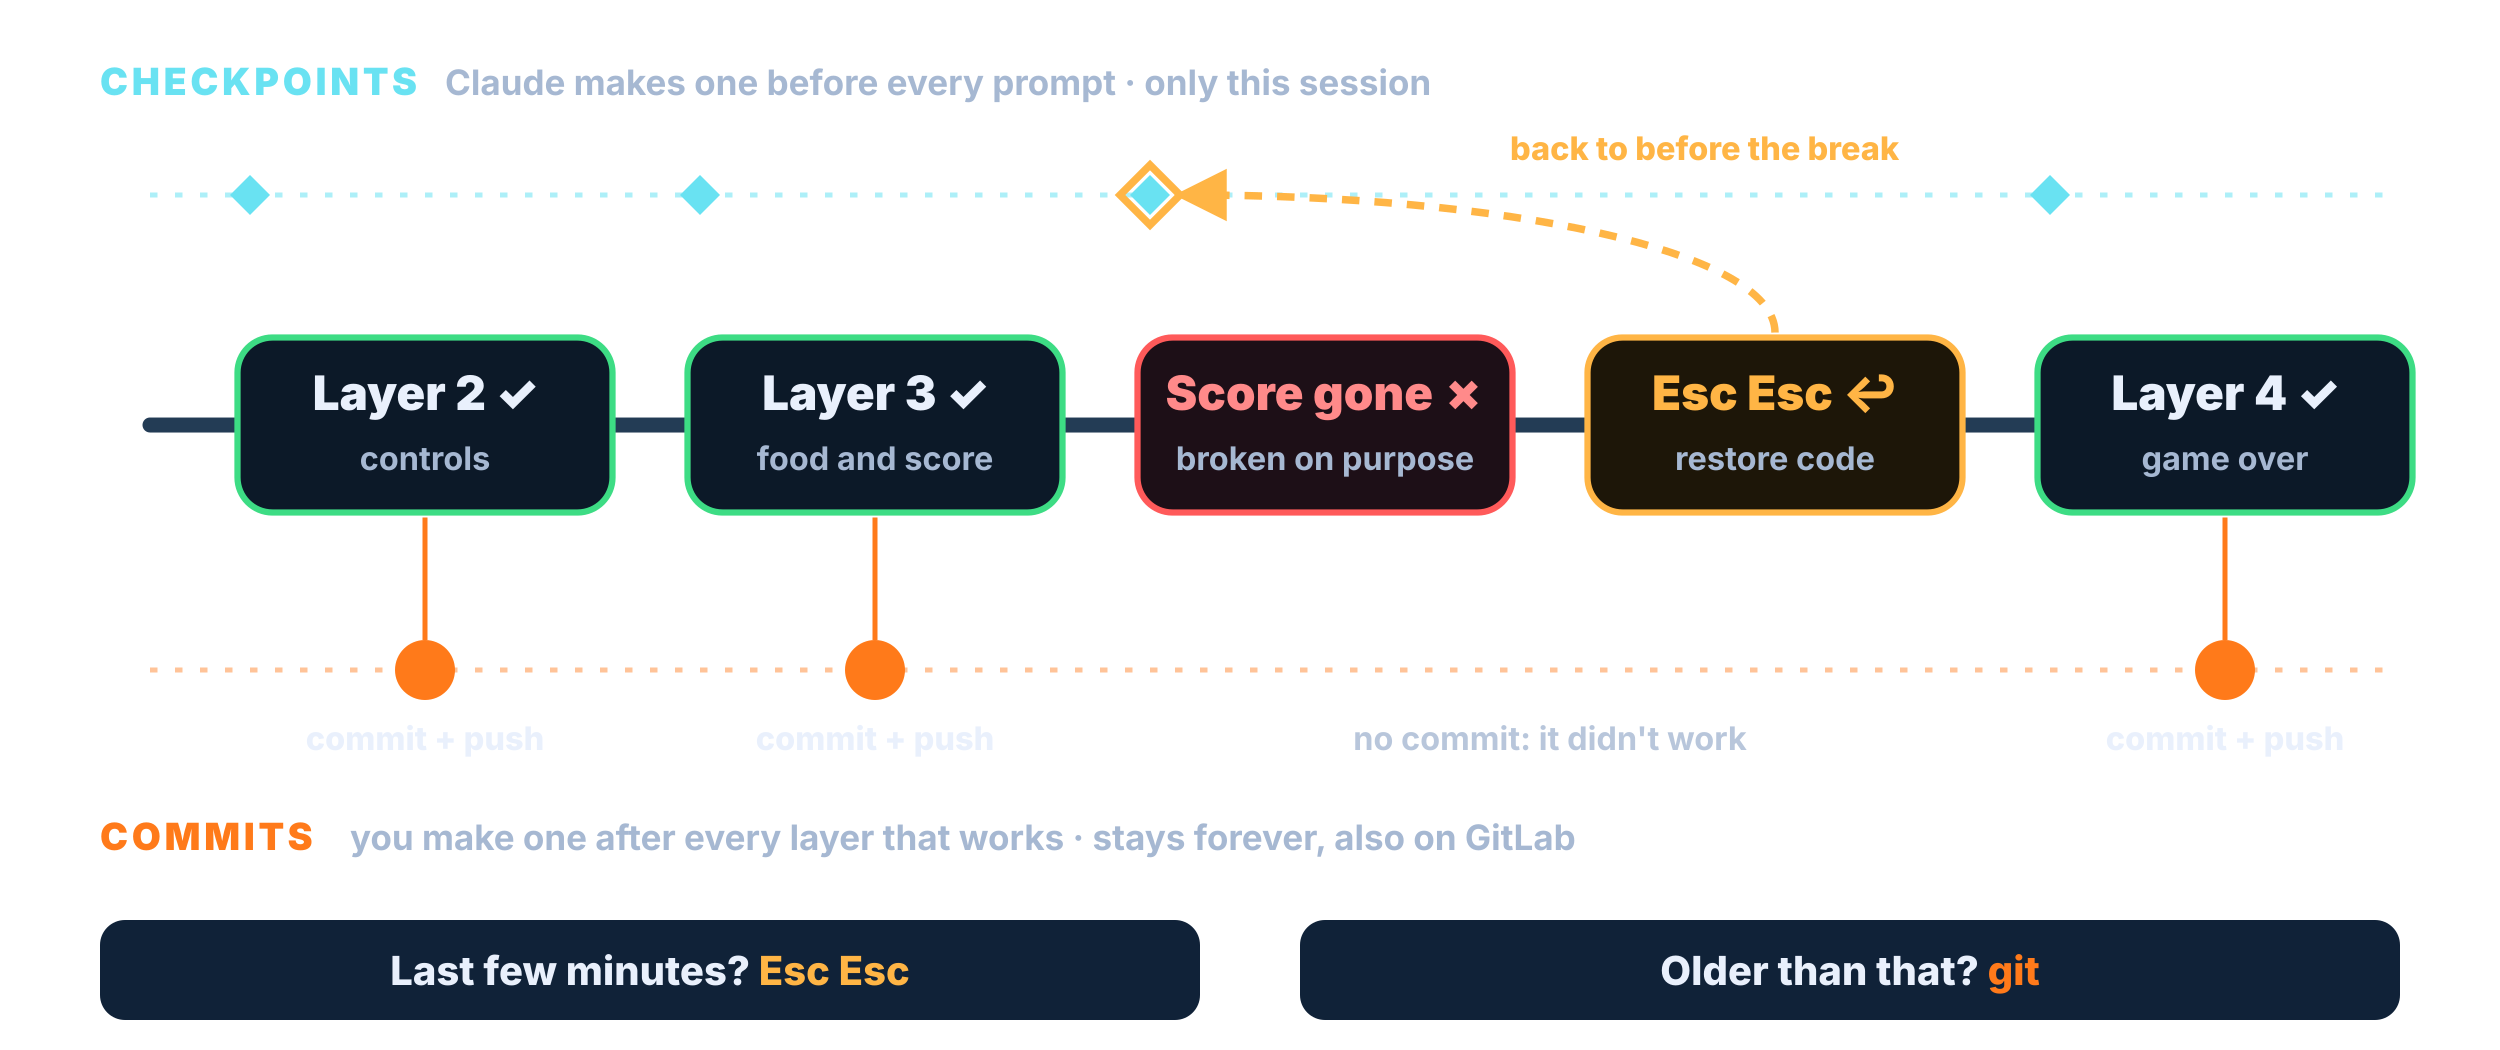
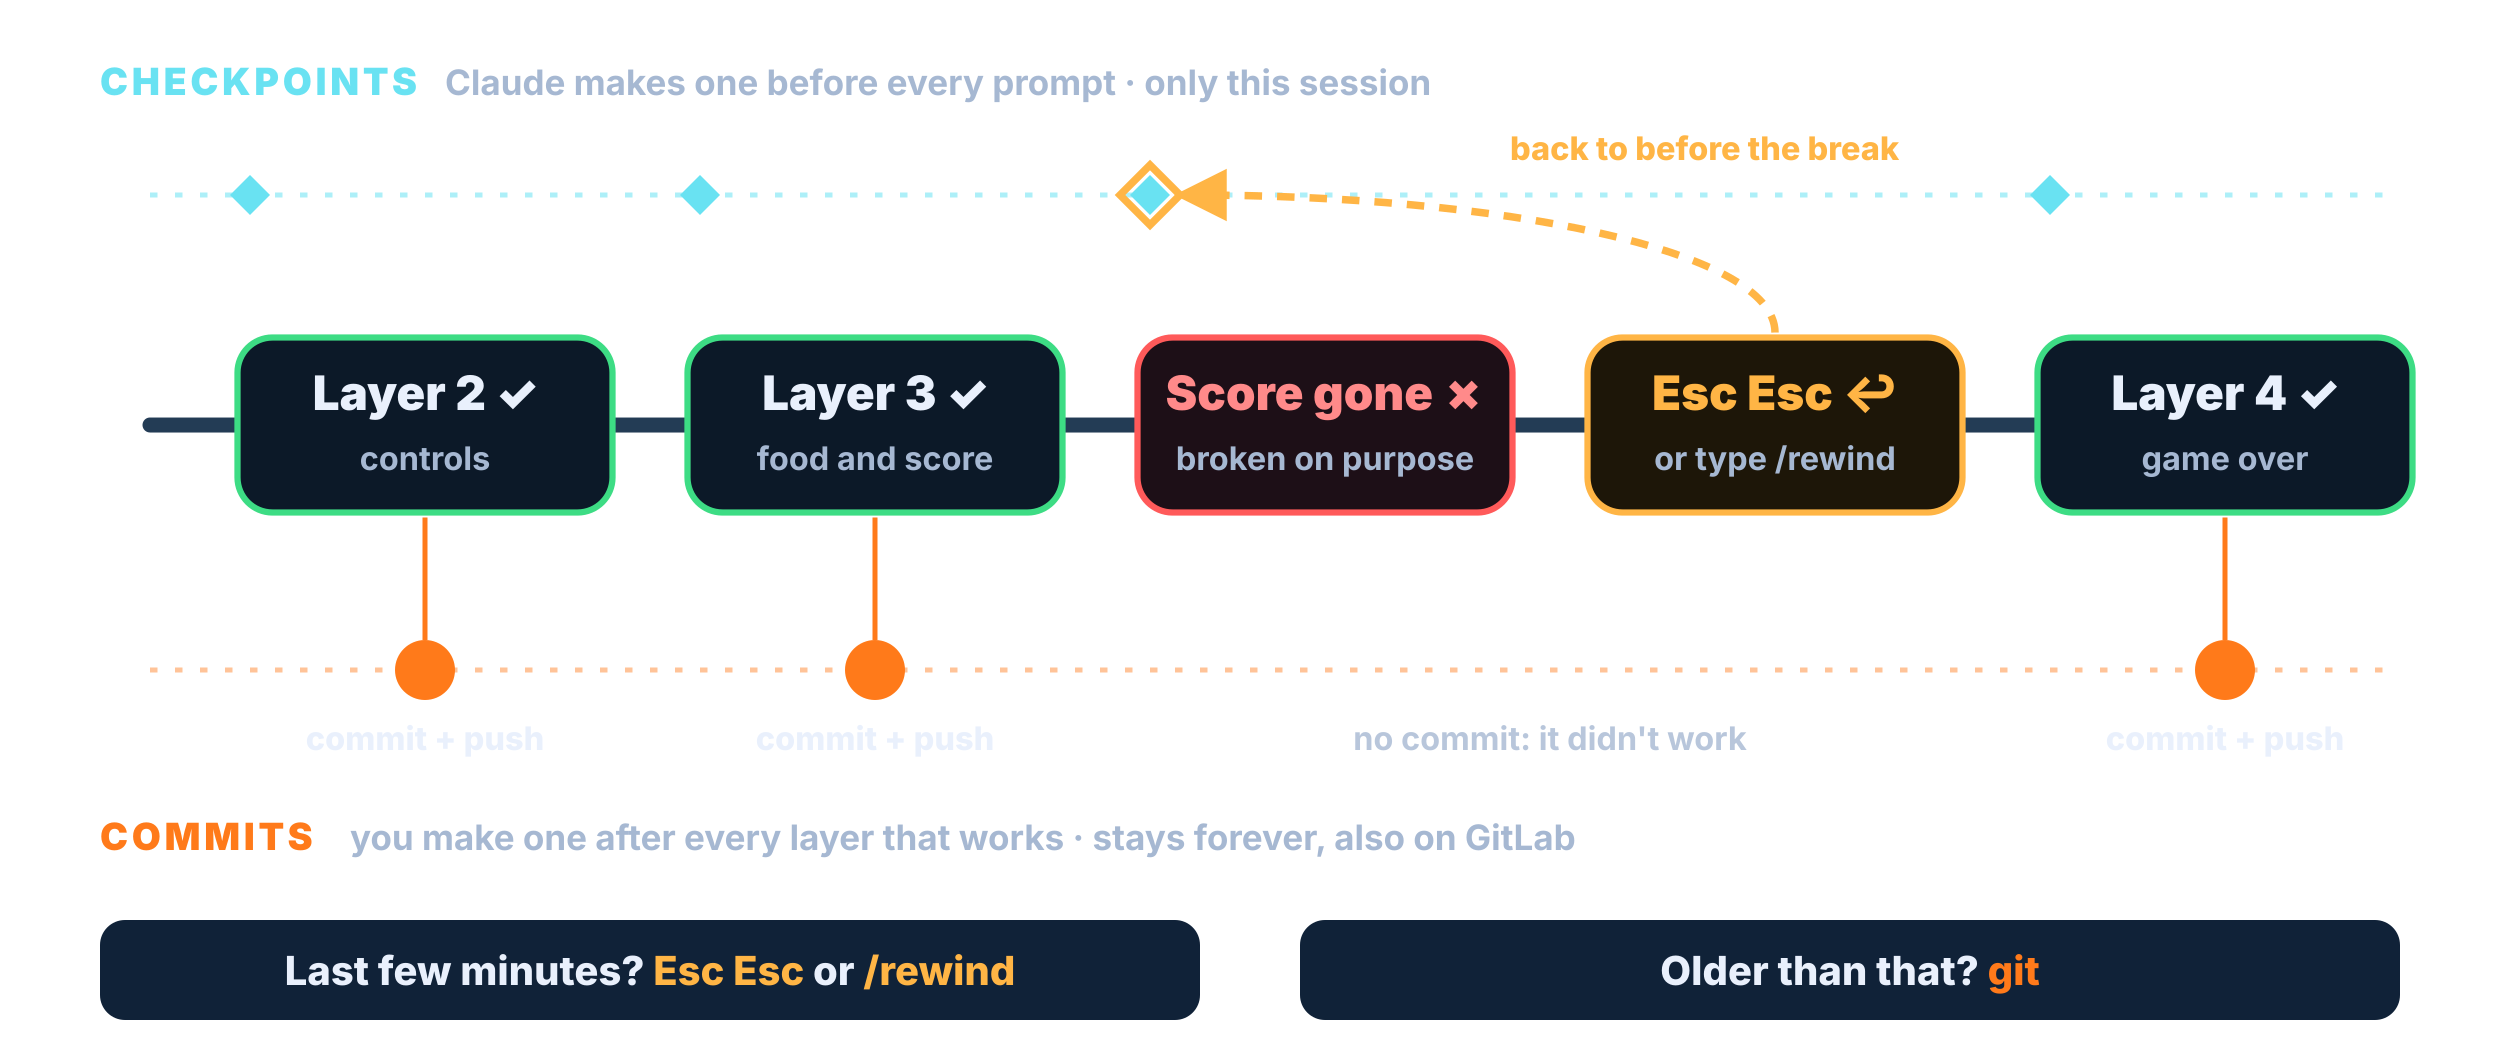
<svg xmlns="http://www.w3.org/2000/svg" viewBox="0 0 1000 420" font-family="Nunito, Inter, -apple-system, 'Segoe UI', sans-serif">
  <defs>
    <marker id="ah" viewBox="0 0 10 10" refX="7" refY="5" markerWidth="7" markerHeight="7" orient="auto-start-reverse">
      <path d="M0 0L10 5L0 10z" fill="#ffb545" />
    </marker>
  </defs>
  <text x="40" y="38" font-size="15" font-weight="900" fill="#69e2f2" letter-spacing="1.5">CHECKPOINTS</text>
  <text x="178" y="38" font-size="14" font-weight="700" fill="#a6b8d2">Claude makes one before every prompt · only this session</text>
  <path d="M60 78H960" stroke="#69e2f2" stroke-width="2" stroke-dasharray="3 7" opacity=".55" />
  <g fill="#69e2f2">
    <path d="M100 70l8 8-8 8-8-8z" />
    <path d="M280 70l8 8-8 8-8-8z" />
    <path d="M460 70l8 8-8 8-8-8z" />
    <path d="M820 70l8 8-8 8-8-8z" />
  </g>
  <path d="M460 66l12 12-12 12-12-12z" fill="none" stroke="#ffb545" stroke-width="3" />
  <path d="M60 170H960" stroke="#233c55" stroke-width="6" stroke-linecap="round" />
  <g font-weight="900" text-anchor="middle">
    <rect x="95" y="135" width="150" height="70" rx="14" fill="#0c1928" stroke="#3ddc84" stroke-width="2.5" />
    <text x="170" y="164" font-size="19" fill="#e9f0fc">Layer 2 ✓</text>
    <text x="170" y="188" font-size="13" font-weight="700" fill="#a6b8d2">controls</text>
    <rect x="275" y="135" width="150" height="70" rx="14" fill="#0c1928" stroke="#3ddc84" stroke-width="2.5" />
    <text x="350" y="164" font-size="19" fill="#e9f0fc">Layer 3 ✓</text>
    <text x="350" y="188" font-size="13" font-weight="700" fill="#a6b8d2">food and score</text>
    <rect x="455" y="135" width="150" height="70" rx="14" fill="#1d0f17" stroke="#ff5a5a" stroke-width="2.5" />
    <text x="530" y="164" font-size="19" fill="#ff8a8a">Score gone ✗</text>
    <text x="530" y="188" font-size="13" font-weight="700" fill="#a6b8d2">broken on purpose</text>
    <rect x="635" y="135" width="150" height="70" rx="14" fill="#1d1608" stroke="#ffb545" stroke-width="2.5" />
    <text x="710" y="164" font-size="19" fill="#ffb545">Esc Esc ↩</text>
-     <text x="710" y="188" font-size="13" font-weight="700" fill="#a6b8d2">restore code</text>
+     <text x="710" y="188" font-size="13" font-weight="700" fill="#a6b8d2">or type /rewind</text>
    <rect x="815" y="135" width="150" height="70" rx="14" fill="#0c1928" stroke="#3ddc84" stroke-width="2.5" />
    <text x="890" y="164" font-size="19" fill="#e9f0fc">Layer 4 ✓</text>
    <text x="890" y="188" font-size="13" font-weight="700" fill="#a6b8d2">game over</text>
  </g>
  <path d="M710 133C710 100 600 78 476 78" fill="none" stroke="#ffb545" stroke-width="3" stroke-dasharray="7 6" marker-end="url(#ah)" />
  <text x="604" y="64" font-size="13" font-weight="800" fill="#ffb545">back to before the break</text>
  <path d="M60 268H960" stroke="#FF7A1A" stroke-width="2" stroke-dasharray="3 7" opacity=".45" />
  <g>
    <line x1="170" y1="207" x2="170" y2="256" stroke="#FF7A1A" stroke-width="2" />
    <line x1="350" y1="207" x2="350" y2="256" stroke="#FF7A1A" stroke-width="2" />
    <line x1="890" y1="207" x2="890" y2="256" stroke="#FF7A1A" stroke-width="2" />
    <circle cx="170" cy="268" r="12" fill="#FF7A1A" />
    <circle cx="350" cy="268" r="12" fill="#FF7A1A" />
    <circle cx="890" cy="268" r="12" fill="#FF7A1A" />
    <text x="170" y="300" text-anchor="middle" font-size="13" font-weight="800" fill="#e9f0fc">commit + push</text>
    <text x="350" y="300" text-anchor="middle" font-size="13" font-weight="800" fill="#e9f0fc">commit + push</text>
    <text x="890" y="300" text-anchor="middle" font-size="13" font-weight="800" fill="#e9f0fc">commit + push</text>
    <text x="620" y="300" text-anchor="middle" font-size="13" font-weight="700" fill="#a6b8d2" opacity=".8">no commit: it didn't work</text>
  </g>
  <text x="40" y="340" font-size="15" font-weight="900" fill="#FF7A1A" letter-spacing="1.5">COMMITS</text>
  <text x="140" y="340" font-size="14" font-weight="700" fill="#a6b8d2">you make one after every layer that works · stays forever, also on GitLab</text>
  <rect x="40" y="368" width="440" height="40" rx="10" fill="#102238" />
-   <text x="260" y="394" text-anchor="middle" font-size="16" font-weight="800" fill="#e9f0fc">Last few minutes? <tspan fill="#ffb545">Esc Esc</tspan>
+   <text x="260" y="394" text-anchor="middle" font-size="16" font-weight="800" fill="#e9f0fc">Last few minutes? <tspan fill="#ffb545">Esc Esc</tspan> or <tspan fill="#ffb545">/rewind</tspan>
  </text>
  <rect x="520" y="368" width="440" height="40" rx="10" fill="#102238" />
  <text x="740" y="394" text-anchor="middle" font-size="16" font-weight="800" fill="#e9f0fc">Older than that? <tspan fill="#FF7A1A">git</tspan>
  </text>
</svg>
